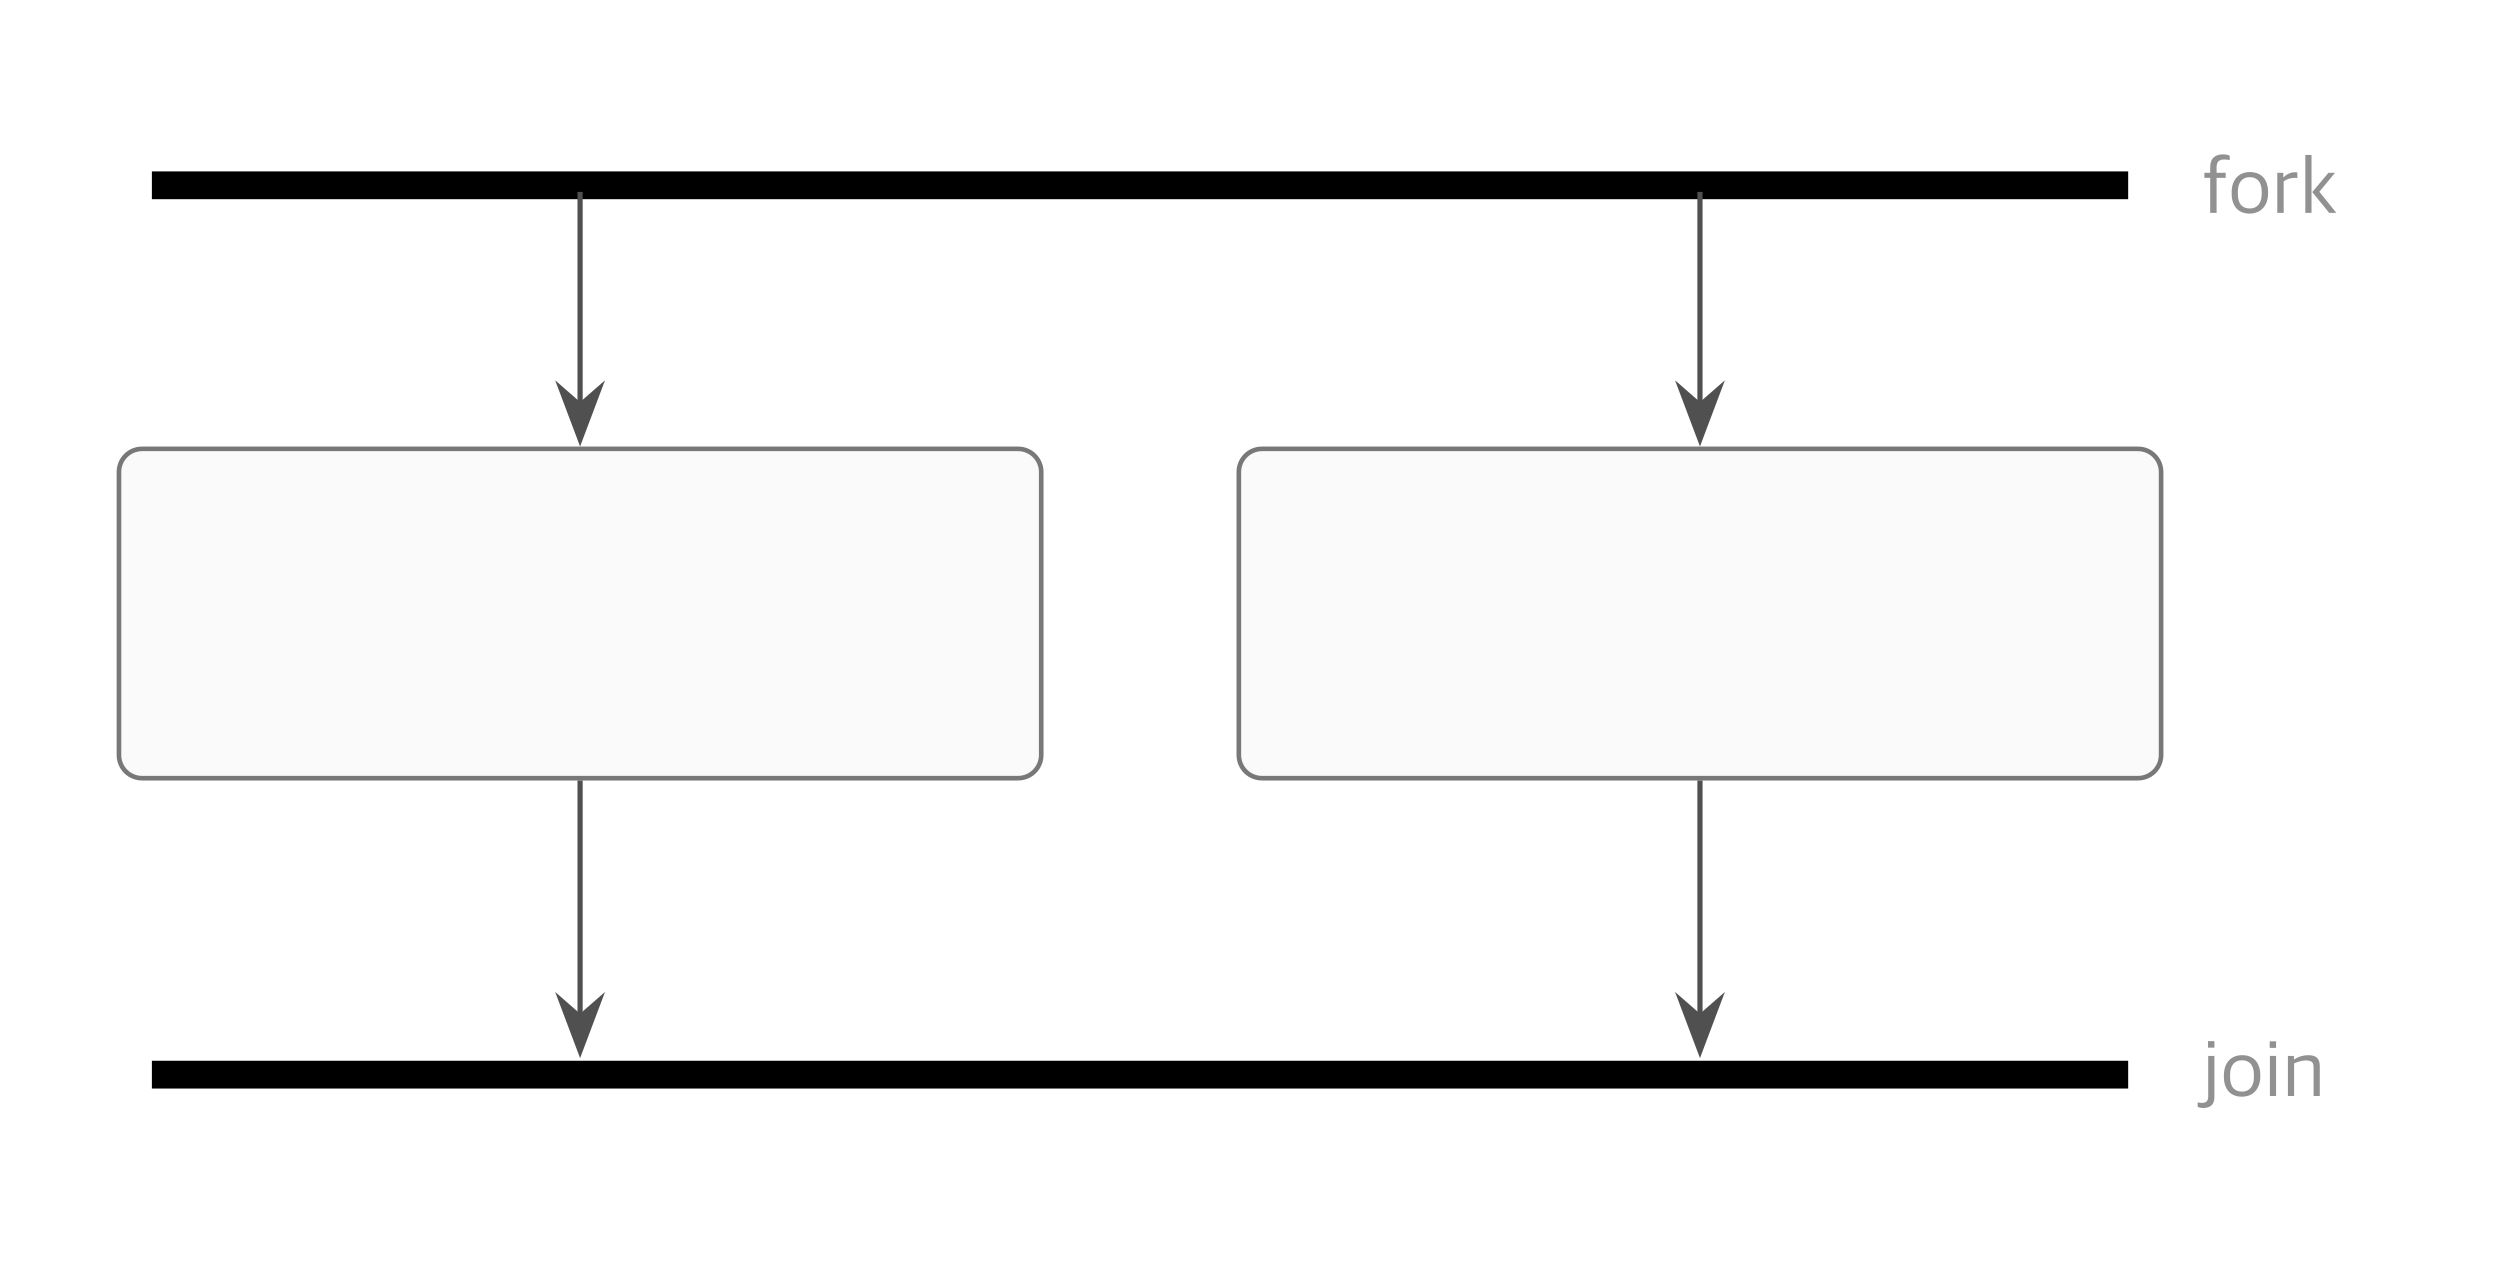
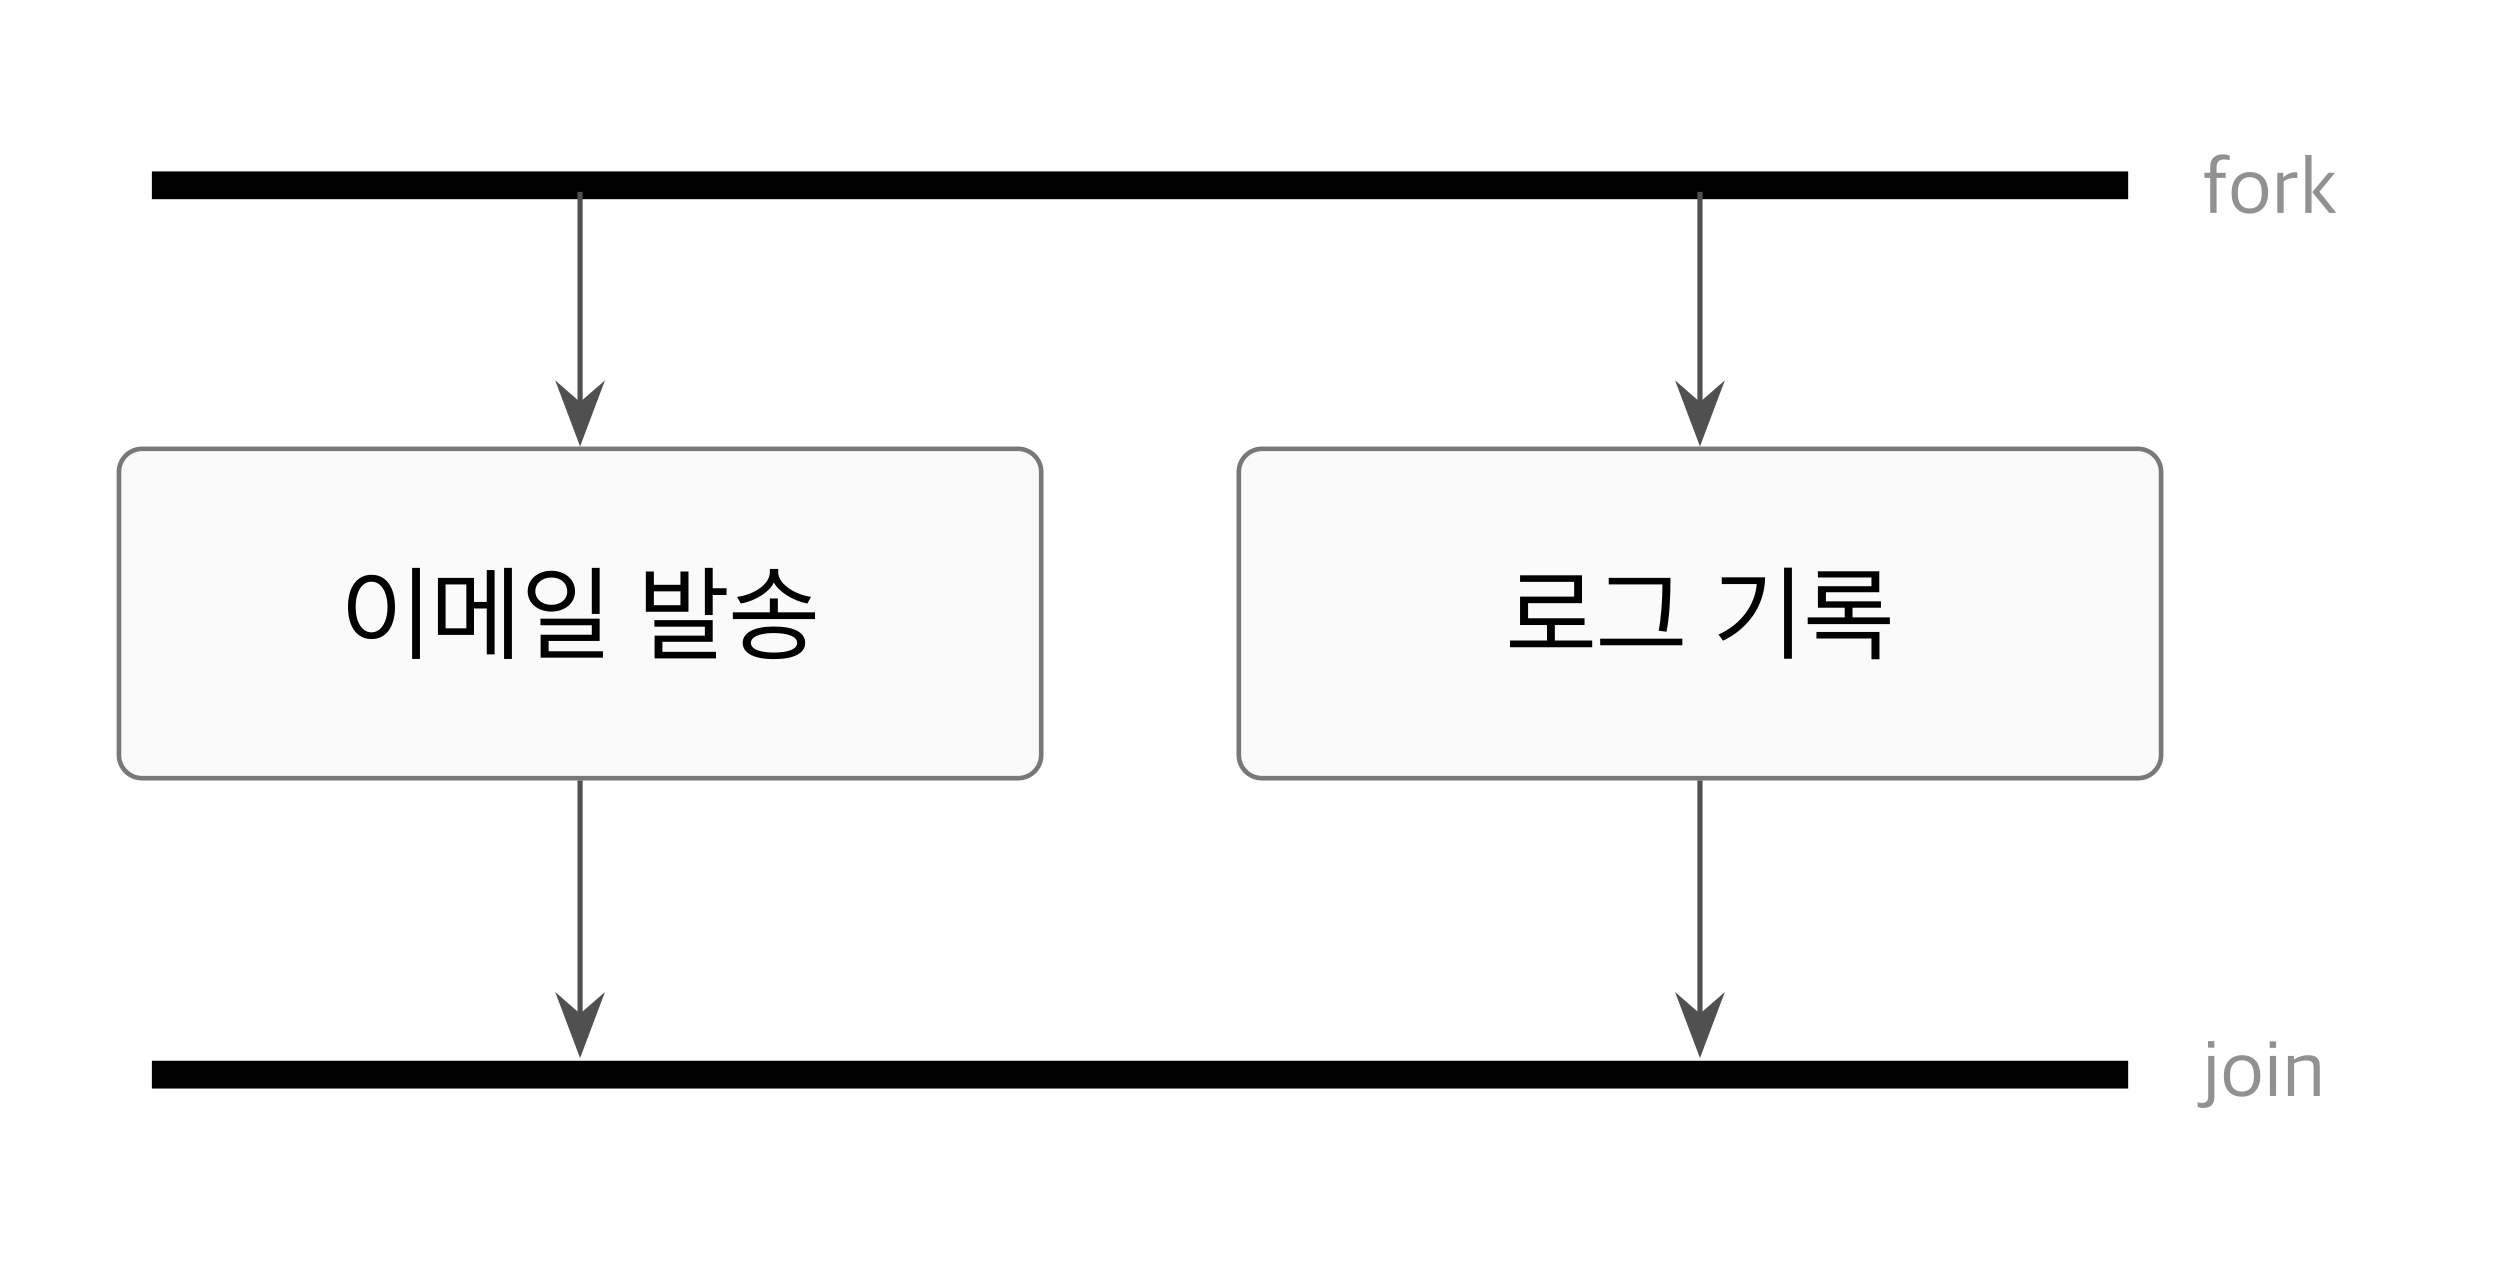
<svg xmlns="http://www.w3.org/2000/svg" xmlns:xlink="http://www.w3.org/1999/xlink" width="214.44pt" height="108.64pt" viewBox="0 0 214.44 108.64">
  <defs>
    <g>
      <g id="glyph-0-0">
        <path d="M 0.703 -0.297 L 1.25 -0.297 L 1.25 -3.297 L 2.031 -3.297 L 2.031 -3.734 L 1.25 -3.734 L 1.25 -4.203 C 1.25 -4.672 1.469 -4.875 1.891 -4.875 C 2.125 -4.875 2.266 -4.844 2.375 -4.828 L 2.375 -5.203 C 2.25 -5.266 2.062 -5.312 1.781 -5.312 C 1.156 -5.312 0.703 -5 0.703 -4.234 L 0.703 -3.734 L 0.203 -3.734 L 0.203 -3.297 L 0.703 -3.297 Z M 0.703 -0.297 " />
      </g>
      <g id="glyph-0-1">
        <path d="M 1.844 -0.234 C 2.781 -0.234 3.422 -0.891 3.422 -1.984 L 3.422 -2.078 C 3.422 -3.172 2.828 -3.797 1.859 -3.797 C 0.922 -3.797 0.297 -3.156 0.297 -2.062 L 0.297 -1.953 C 0.297 -0.859 0.875 -0.234 1.844 -0.234 Z M 1.859 -0.672 C 1.281 -0.672 0.828 -0.984 0.828 -1.938 L 0.828 -2.109 C 0.828 -2.922 1.219 -3.359 1.844 -3.359 C 2.406 -3.359 2.875 -3.047 2.875 -2.094 L 2.875 -1.922 C 2.875 -1.109 2.484 -0.672 1.859 -0.672 Z M 1.859 -0.672 " />
      </g>
      <g id="glyph-0-2">
        <path d="M 0.5 -0.297 L 1.047 -0.297 L 1.047 -3 C 1.281 -3.172 1.625 -3.297 1.969 -3.297 C 2.016 -3.297 2.125 -3.297 2.219 -3.281 L 2.219 -3.766 C 2.188 -3.766 2.094 -3.781 2.016 -3.781 C 1.625 -3.781 1.25 -3.578 1.047 -3.344 L 1.016 -3.344 L 1.016 -3.734 L 0.5 -3.734 Z M 0.5 -0.297 " />
      </g>
      <g id="glyph-0-3">
        <path d="M 0.5 -0.297 L 1.031 -0.297 L 1.031 -5.266 L 0.5 -5.266 Z M 2.547 -0.297 L 3.156 -0.297 L 1.703 -2.109 L 3.047 -3.734 L 2.484 -3.734 L 1.094 -2.078 Z M 2.547 -0.297 " />
      </g>
      <g id="glyph-0-4">
        <path d="M 0.125 0.734 C 0.781 0.734 1.062 0.359 1.062 -0.188 L 1.062 -3.734 L 0.531 -3.734 L 0.531 -0.234 C 0.531 0.141 0.328 0.297 0 0.297 C -0.125 0.297 -0.25 0.281 -0.375 0.25 L -0.375 0.625 C -0.25 0.703 -0.094 0.734 0.125 0.734 Z M 0.516 -4.438 L 1.062 -4.438 L 1.062 -5 L 0.516 -5 Z M 0.516 -4.438 " />
      </g>
      <g id="glyph-0-5">
        <path d="M 0.531 -0.297 L 1.062 -0.297 L 1.062 -3.734 L 0.531 -3.734 Z M 0.516 -4.422 L 1.062 -4.422 L 1.062 -4.984 L 0.516 -4.984 Z M 0.516 -4.422 " />
      </g>
      <g id="glyph-0-6">
        <path d="M 0.5 -0.297 L 1.031 -0.297 L 1.031 -3.094 C 1.328 -3.219 1.688 -3.344 2.016 -3.344 C 2.562 -3.344 2.703 -3.172 2.703 -2.75 L 2.703 -0.297 L 3.234 -0.297 L 3.234 -2.859 C 3.234 -3.531 2.906 -3.797 2.234 -3.797 C 1.812 -3.797 1.359 -3.656 1.047 -3.438 L 1.016 -3.438 L 1.016 -3.734 L 0.5 -3.734 Z M 0.5 -0.297 " />
      </g>
      <g id="glyph-1-0">
- </g>
+         <path d="M 6.766 0.625 L 6.766 -7.188 L 6.094 -7.188 L 6.094 0.625 Z M 0.594 -3.844 C 0.594 -2.188 1.328 -1.078 2.609 -1.078 C 3.906 -1.078 4.625 -2.188 4.625 -3.828 C 4.625 -5.484 3.906 -6.594 2.609 -6.594 C 1.328 -6.594 0.594 -5.484 0.594 -3.844 Z M 3.984 -3.828 C 3.984 -2.562 3.438 -1.656 2.609 -1.656 C 1.781 -1.656 1.25 -2.562 1.25 -3.828 C 1.25 -5.125 1.781 -6 2.609 -6 C 3.438 -6 3.984 -5.125 3.984 -3.828 Z M 3.984 -3.828 " />
+       </g>
+       <g id="glyph-1-1">
+         <path d="M 3.672 -1.438 L 3.672 -3.703 L 4.766 -3.703 L 4.766 0.234 L 5.438 0.234 L 5.438 -7 L 4.766 -7 L 4.766 -4.266 L 3.672 -4.266 L 3.672 -6.328 L 0.578 -6.328 L 0.578 -1.438 Z M 3.016 -2 L 1.234 -2 L 1.234 -5.766 L 3.016 -5.766 Z M 6.922 0.625 L 6.922 -7.188 L 6.25 -7.188 L 6.25 0.625 Z M 6.922 0.625 " />
+       </g>
+       <g id="glyph-1-2">
+         <path d="M 6.719 -3.234 L 6.719 -7.188 L 6.047 -7.188 L 6.047 -3.234 Z M 7 0.516 L 7 -0.031 L 2.344 -0.031 L 2.344 -0.922 L 6.719 -0.922 L 6.719 -2.828 L 1.641 -2.828 L 1.641 -2.266 L 6.047 -2.266 L 6.047 -1.453 L 1.656 -1.453 L 1.656 0.516 Z M 2.578 -6.938 C 1.453 -6.938 0.547 -6.234 0.547 -5.172 C 0.547 -4.109 1.469 -3.438 2.578 -3.438 C 3.703 -3.438 4.609 -4.125 4.609 -5.172 C 4.609 -6.234 3.703 -6.938 2.578 -6.938 Z M 2.578 -6.359 C 3.391 -6.359 3.938 -5.875 3.938 -5.172 C 3.938 -4.484 3.391 -4.016 2.578 -4.016 C 1.812 -4.016 1.203 -4.484 1.203 -5.188 C 1.203 -5.875 1.812 -6.359 2.578 -6.359 Z M 2.578 -6.359 " />
+       </g>
+       <g id="glyph-1-3">
+         <path d="M 7.531 -4.859 L 7.531 -5.438 L 6.344 -5.438 L 6.344 -7.188 L 5.672 -7.188 L 5.672 -3.141 L 6.344 -3.141 L 6.344 -4.859 Z M 6.625 0.578 L 6.625 0.016 L 2.031 0.016 L 2.031 -0.844 L 6.344 -0.844 L 6.344 -2.703 L 1.344 -2.703 L 1.344 -2.141 L 5.672 -2.141 L 5.672 -1.375 L 1.359 -1.375 L 1.359 0.578 Z M 4.266 -3.422 L 4.266 -6.875 L 3.578 -6.875 L 3.578 -5.734 L 1.297 -5.734 L 1.297 -6.875 L 0.609 -6.875 L 0.609 -3.422 Z M 3.578 -3.984 L 1.297 -3.984 L 1.297 -5.172 L 3.578 -5.172 Z M 3.578 -3.984 " />
+       </g>
+       <g id="glyph-1-4">
+         <path d="M 6.547 -0.75 C 6.547 -1.656 5.578 -2.156 3.859 -2.156 C 2.156 -2.156 1.188 -1.625 1.188 -0.75 C 1.188 0.125 2.156 0.641 3.859 0.641 C 5.578 0.641 6.547 0.141 6.547 -0.75 Z M 3.859 -1.594 C 5.109 -1.594 5.859 -1.281 5.859 -0.75 C 5.859 -0.219 5.109 0.078 3.859 0.078 C 2.641 0.078 1.891 -0.219 1.891 -0.75 C 1.891 -1.281 2.641 -1.594 3.859 -1.594 Z M 7.391 -2.797 L 7.391 -3.375 L 4.203 -3.375 L 4.203 -4.562 L 3.516 -4.562 L 3.516 -3.375 L 0.344 -3.375 L 0.344 -2.797 Z M 7.047 -4.703 C 5.875 -4.828 4.234 -5.719 4.234 -6.812 L 4.234 -7.094 L 3.516 -7.094 L 3.516 -6.812 C 3.516 -5.719 2.016 -4.844 0.703 -4.703 L 1.031 -4.125 C 2.375 -4.375 3.547 -5.188 3.859 -5.938 C 4.234 -5.188 5.438 -4.375 6.734 -4.125 Z M 7.047 -4.703 " />
+       </g>
+       <g id="glyph-1-5">
+         <path d="M 7.391 -0.359 L 7.391 -0.938 L 4.188 -0.938 L 4.188 -2.266 L 6.734 -2.266 L 6.734 -2.844 L 1.891 -2.844 L 1.891 -4.141 L 6.516 -4.141 L 6.516 -6.531 L 1.203 -6.531 L 1.203 -5.969 L 5.844 -5.969 L 5.844 -4.703 L 1.203 -4.703 L 1.203 -2.266 L 3.516 -2.266 L 3.516 -0.938 L 0.344 -0.938 L 0.344 -0.359 Z M 7.391 -0.359 " />
+       </g>
+       <g id="glyph-1-6">
+         <path d="M 7.391 -0.531 L 7.391 -1.094 L 0.344 -1.094 L 0.344 -0.531 Z M 6.375 -6.312 L 1.078 -6.312 L 1.078 -5.75 L 5.688 -5.75 C 5.688 -4.469 5.562 -2.766 5.359 -1.781 L 6.031 -1.688 C 6.281 -2.891 6.375 -4.516 6.375 -6.312 Z M 6.375 -6.312 " />
+       </g>
+       <g id="glyph-1-7">
+         <path d="M 6.719 0.625 L 6.719 -7.188 L 6.047 -7.188 L 6.047 0.625 Z M 4.422 -6.359 L 0.703 -6.359 L 0.703 -5.781 L 3.703 -5.781 C 3.562 -4.016 2.391 -2.328 0.422 -1.453 L 0.812 -0.922 C 2.828 -1.875 4.391 -3.812 4.422 -6.359 Z M 4.422 -6.359 " />
+       </g>
+       <g id="glyph-1-8">
+         <path d="M 6.625 -3.75 L 6.625 -4.297 L 1.906 -4.297 L 1.906 -5.078 L 6.484 -5.078 L 6.484 -6.875 L 1.219 -6.875 L 1.219 -6.344 L 5.812 -6.344 L 5.812 -5.594 L 1.219 -5.594 L 1.219 -3.75 L 3.516 -3.75 L 3.516 -2.922 L 0.344 -2.922 L 0.344 -2.344 L 7.391 -2.344 L 7.391 -2.922 L 4.188 -2.922 L 4.188 -3.75 Z M 1.094 -1.672 L 1.094 -1.109 L 5.812 -1.109 L 5.812 0.672 L 6.5 0.672 L 6.5 -1.672 Z M 1.094 -1.672 " />
+       </g>
    </g>
  </defs>
  <path fill="none" stroke-width="2.391" stroke-linecap="butt" stroke-linejoin="miter" stroke="rgb(0%, 0%, 0%)" stroke-opacity="1" stroke-miterlimit="10" d="M -85.041 62.364 L 85.04 62.364 " transform="matrix(0.996697, 0, 0, -0.996697, 97.78726, 78.05236)" />
  <g fill="rgb(56.898%, 56.898%, 56.898%)" fill-opacity="1">
    <use xlink:href="#glyph-0-0" x="188.88" y="18.555" />
    <use xlink:href="#glyph-0-1" x="191.125" y="18.555" />
    <use xlink:href="#glyph-0-2" x="194.837" y="18.555" />
    <use xlink:href="#glyph-0-3" x="197.242" y="18.555" />
  </g>
  <path fill-rule="nonzero" fill="rgb(98.039%, 98.039%, 98.039%)" fill-opacity="1" stroke-width="0.399" stroke-linecap="butt" stroke-linejoin="miter" stroke="rgb(47.06%, 47.06%, 47.06%)" stroke-opacity="1" stroke-miterlimit="10" d="M -10.498 39.683 L -85.883 39.683 C -86.985 39.683 -87.874 38.794 -87.874 37.692 L -87.874 13.331 C -87.874 12.229 -86.985 11.34 -85.883 11.34 L -10.498 11.34 C -9.396 11.34 -8.503 12.229 -8.503 13.331 L -8.503 37.692 C -8.503 38.794 -9.396 39.683 -10.498 39.683 Z M -10.498 39.683 " transform="matrix(0.996697, 0, 0, -0.996697, 97.78726, 78.05236)" />
  <g fill="rgb(0%, 0%, 0%)" fill-opacity="1">
-     <use xlink:href="#glyph-1-0" x="41.968" y="52.625" />
-     <use xlink:href="#glyph-1-0" x="44.471" y="52.625" />
-     <use xlink:href="#glyph-1-0" x="46.973" y="52.625" />
+     <use xlink:href="#glyph-1-0" x="29.255" y="55.896" />
+     <use xlink:href="#glyph-1-1" x="36.986" y="55.896" />
+     <use xlink:href="#glyph-1-2" x="44.716" y="55.896" />
  </g>
  <g fill="rgb(0%, 0%, 0%)" fill-opacity="1">
-     <use xlink:href="#glyph-1-0" x="52.532" y="52.625" />
-     <use xlink:href="#glyph-1-0" x="55.034" y="52.625" />
+     <use xlink:href="#glyph-1-3" x="54.788" y="55.896" />
+     <use xlink:href="#glyph-1-4" x="62.518" y="55.896" />
  </g>
  <path fill-rule="nonzero" fill="rgb(98.039%, 98.039%, 98.039%)" fill-opacity="1" stroke-width="0.399" stroke-linecap="butt" stroke-linejoin="miter" stroke="rgb(47.06%, 47.06%, 47.06%)" stroke-opacity="1" stroke-miterlimit="10" d="M 85.883 39.683 L 10.497 39.683 C 9.396 39.683 8.503 38.794 8.503 37.692 L 8.503 13.331 C 8.503 12.229 9.396 11.34 10.497 11.34 L 85.883 11.34 C 86.984 11.34 87.874 12.229 87.874 13.331 L 87.874 37.692 C 87.874 38.794 86.984 39.683 85.883 39.683 Z M 85.883 39.683 " transform="matrix(0.996697, 0, 0, -0.996697, 97.78726, 78.05236)" />
  <g fill="rgb(0%, 0%, 0%)" fill-opacity="1">
-     <use xlink:href="#glyph-1-0" x="139.28" y="52.625" />
-     <use xlink:href="#glyph-1-0" x="141.782" y="52.625" />
+     <use xlink:href="#glyph-1-5" x="129.181" y="55.878" />
+     <use xlink:href="#glyph-1-6" x="136.912" y="55.878" />
  </g>
  <g fill="rgb(0%, 0%, 0%)" fill-opacity="1">
-     <use xlink:href="#glyph-1-0" x="147.341" y="52.625" />
-     <use xlink:href="#glyph-1-0" x="149.843" y="52.625" />
+     <use xlink:href="#glyph-1-7" x="146.983" y="55.878" />
+     <use xlink:href="#glyph-1-8" x="154.714" y="55.878" />
  </g>
  <path fill="none" stroke-width="0.448" stroke-linecap="butt" stroke-linejoin="miter" stroke="rgb(31.374%, 31.374%, 31.374%)" stroke-opacity="1" stroke-miterlimit="10" d="M -48.189 61.796 L -48.189 43.528 " transform="matrix(0.996697, 0, 0, -0.996697, 97.78726, 78.05236)" />
  <path fill-rule="nonzero" fill="rgb(31.374%, 31.374%, 31.374%)" fill-opacity="1" stroke-width="0.448" stroke-linecap="butt" stroke-linejoin="miter" stroke="rgb(31.374%, 31.374%, 31.374%)" stroke-opacity="1" stroke-miterlimit="10" d="M 5.032 0.001 L 0.725 1.623 L 2.139 0.001 L 0.725 -1.622 Z M 5.032 0.001 " transform="matrix(0, 0.996697, 0.996697, 0, 49.75695, 32.64887)" />
  <path fill="none" stroke-width="0.448" stroke-linecap="butt" stroke-linejoin="miter" stroke="rgb(31.374%, 31.374%, 31.374%)" stroke-opacity="1" stroke-miterlimit="10" d="M 48.188 61.796 L 48.188 43.528 " transform="matrix(0.996697, 0, 0, -0.996697, 97.78726, 78.05236)" />
  <path fill-rule="nonzero" fill="rgb(31.374%, 31.374%, 31.374%)" fill-opacity="1" stroke-width="0.448" stroke-linecap="butt" stroke-linejoin="miter" stroke="rgb(31.374%, 31.374%, 31.374%)" stroke-opacity="1" stroke-miterlimit="10" d="M 5.032 -0.001 L 0.725 1.621 L 2.139 -0.001 L 0.725 -1.624 Z M 5.032 -0.001 " transform="matrix(0, 0.996697, 0.996697, 0, 145.8176, 32.64887)" />
  <path fill="none" stroke-width="0.448" stroke-linecap="butt" stroke-linejoin="miter" stroke="rgb(31.374%, 31.374%, 31.374%)" stroke-opacity="1" stroke-miterlimit="10" d="M -48.189 11.14 L -48.189 -9.114 " transform="matrix(0.996697, 0, 0, -0.996697, 97.78726, 78.05236)" />
  <path fill-rule="nonzero" fill="rgb(31.374%, 31.374%, 31.374%)" fill-opacity="1" stroke-width="0.448" stroke-linecap="butt" stroke-linejoin="miter" stroke="rgb(31.374%, 31.374%, 31.374%)" stroke-opacity="1" stroke-miterlimit="10" d="M 5.03 0.001 L 0.723 1.623 L 2.138 0.001 L 0.723 -1.622 Z M 5.03 0.001 " transform="matrix(0, 0.996697, 0.996697, 0, 49.75695, 85.11556)" />
  <path fill="none" stroke-width="0.448" stroke-linecap="butt" stroke-linejoin="miter" stroke="rgb(31.374%, 31.374%, 31.374%)" stroke-opacity="1" stroke-miterlimit="10" d="M 48.188 11.14 L 48.188 -9.114 " transform="matrix(0.996697, 0, 0, -0.996697, 97.78726, 78.05236)" />
  <path fill-rule="nonzero" fill="rgb(31.374%, 31.374%, 31.374%)" fill-opacity="1" stroke-width="0.448" stroke-linecap="butt" stroke-linejoin="miter" stroke="rgb(31.374%, 31.374%, 31.374%)" stroke-opacity="1" stroke-miterlimit="10" d="M 5.03 -0.001 L 0.723 1.621 L 2.138 -0.001 L 0.723 -1.624 Z M 5.03 -0.001 " transform="matrix(0, 0.996697, 0.996697, 0, 145.8176, 85.11556)" />
  <path fill="none" stroke-width="2.391" stroke-linecap="butt" stroke-linejoin="miter" stroke="rgb(0%, 0%, 0%)" stroke-opacity="1" stroke-miterlimit="10" d="M -85.041 -14.174 L 85.04 -14.174 " transform="matrix(0.996697, 0, 0, -0.996697, 97.78726, 78.05236)" />
  <g fill="rgb(56.898%, 56.898%, 56.898%)" fill-opacity="1">
    <use xlink:href="#glyph-0-4" x="188.88" y="94.305" />
    <use xlink:href="#glyph-0-1" x="190.458" y="94.305" />
    <use xlink:href="#glyph-0-5" x="194.17" y="94.305" />
    <use xlink:href="#glyph-0-6" x="195.748" y="94.305" />
  </g>
</svg>
